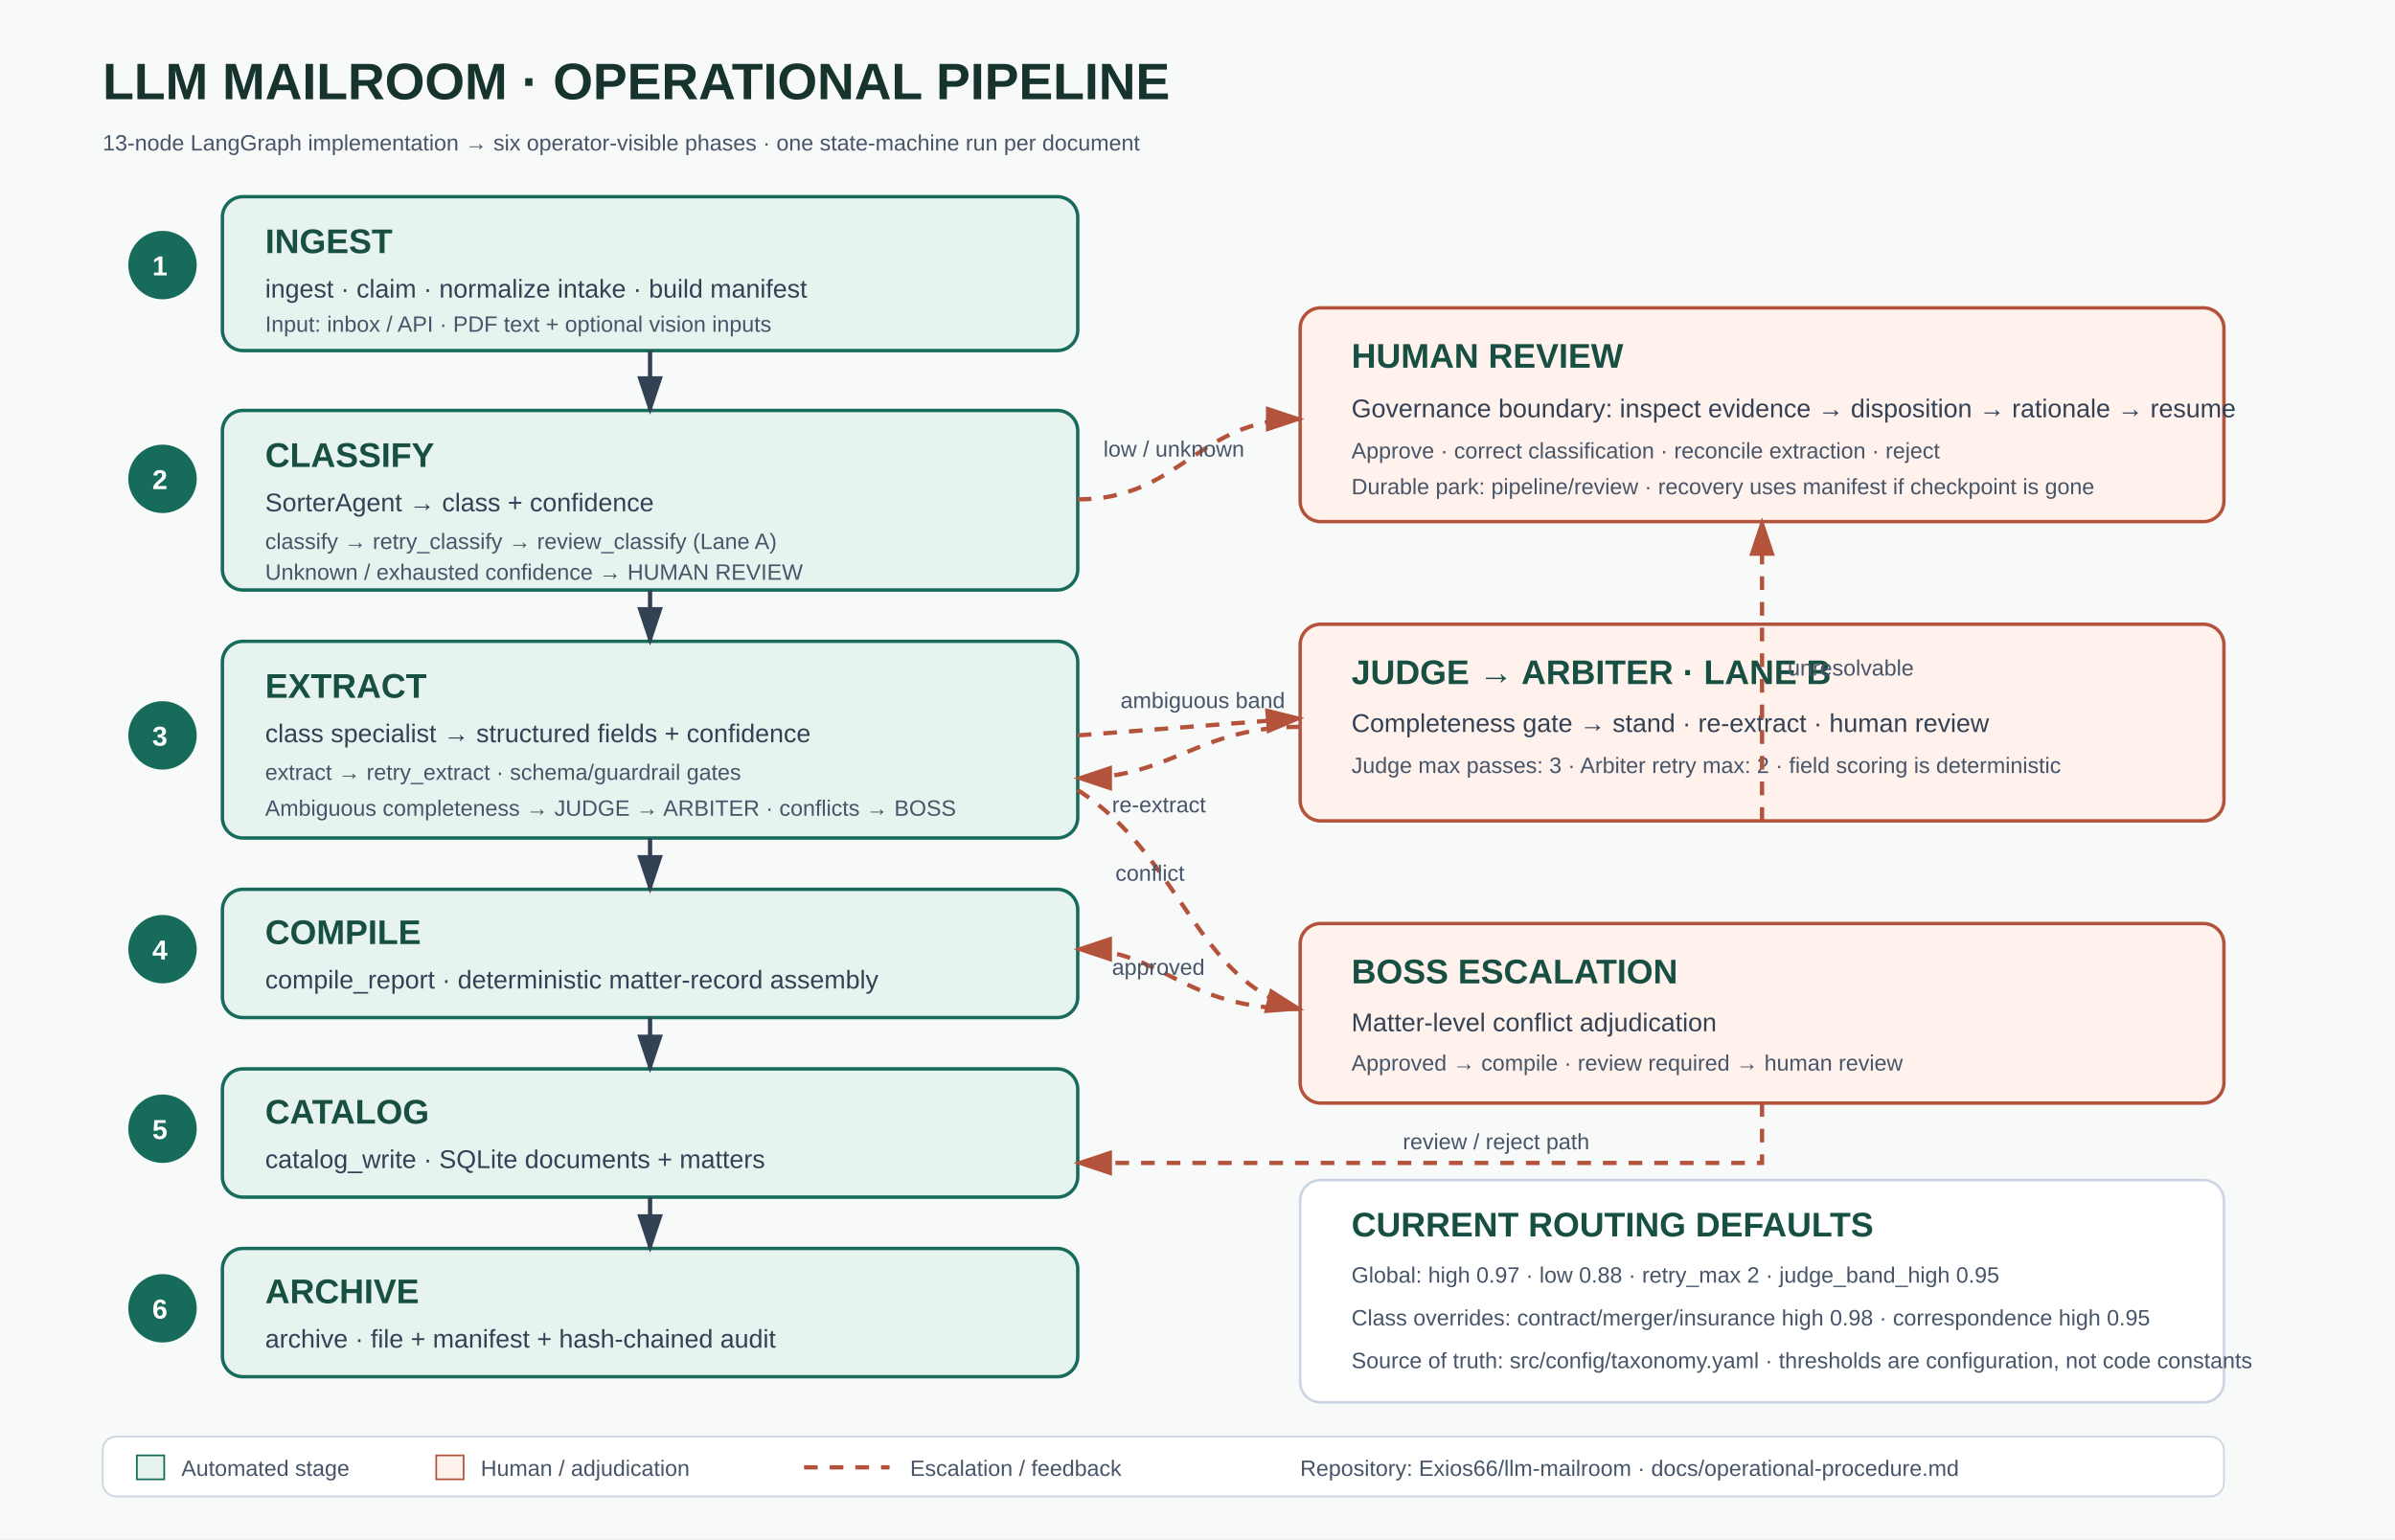
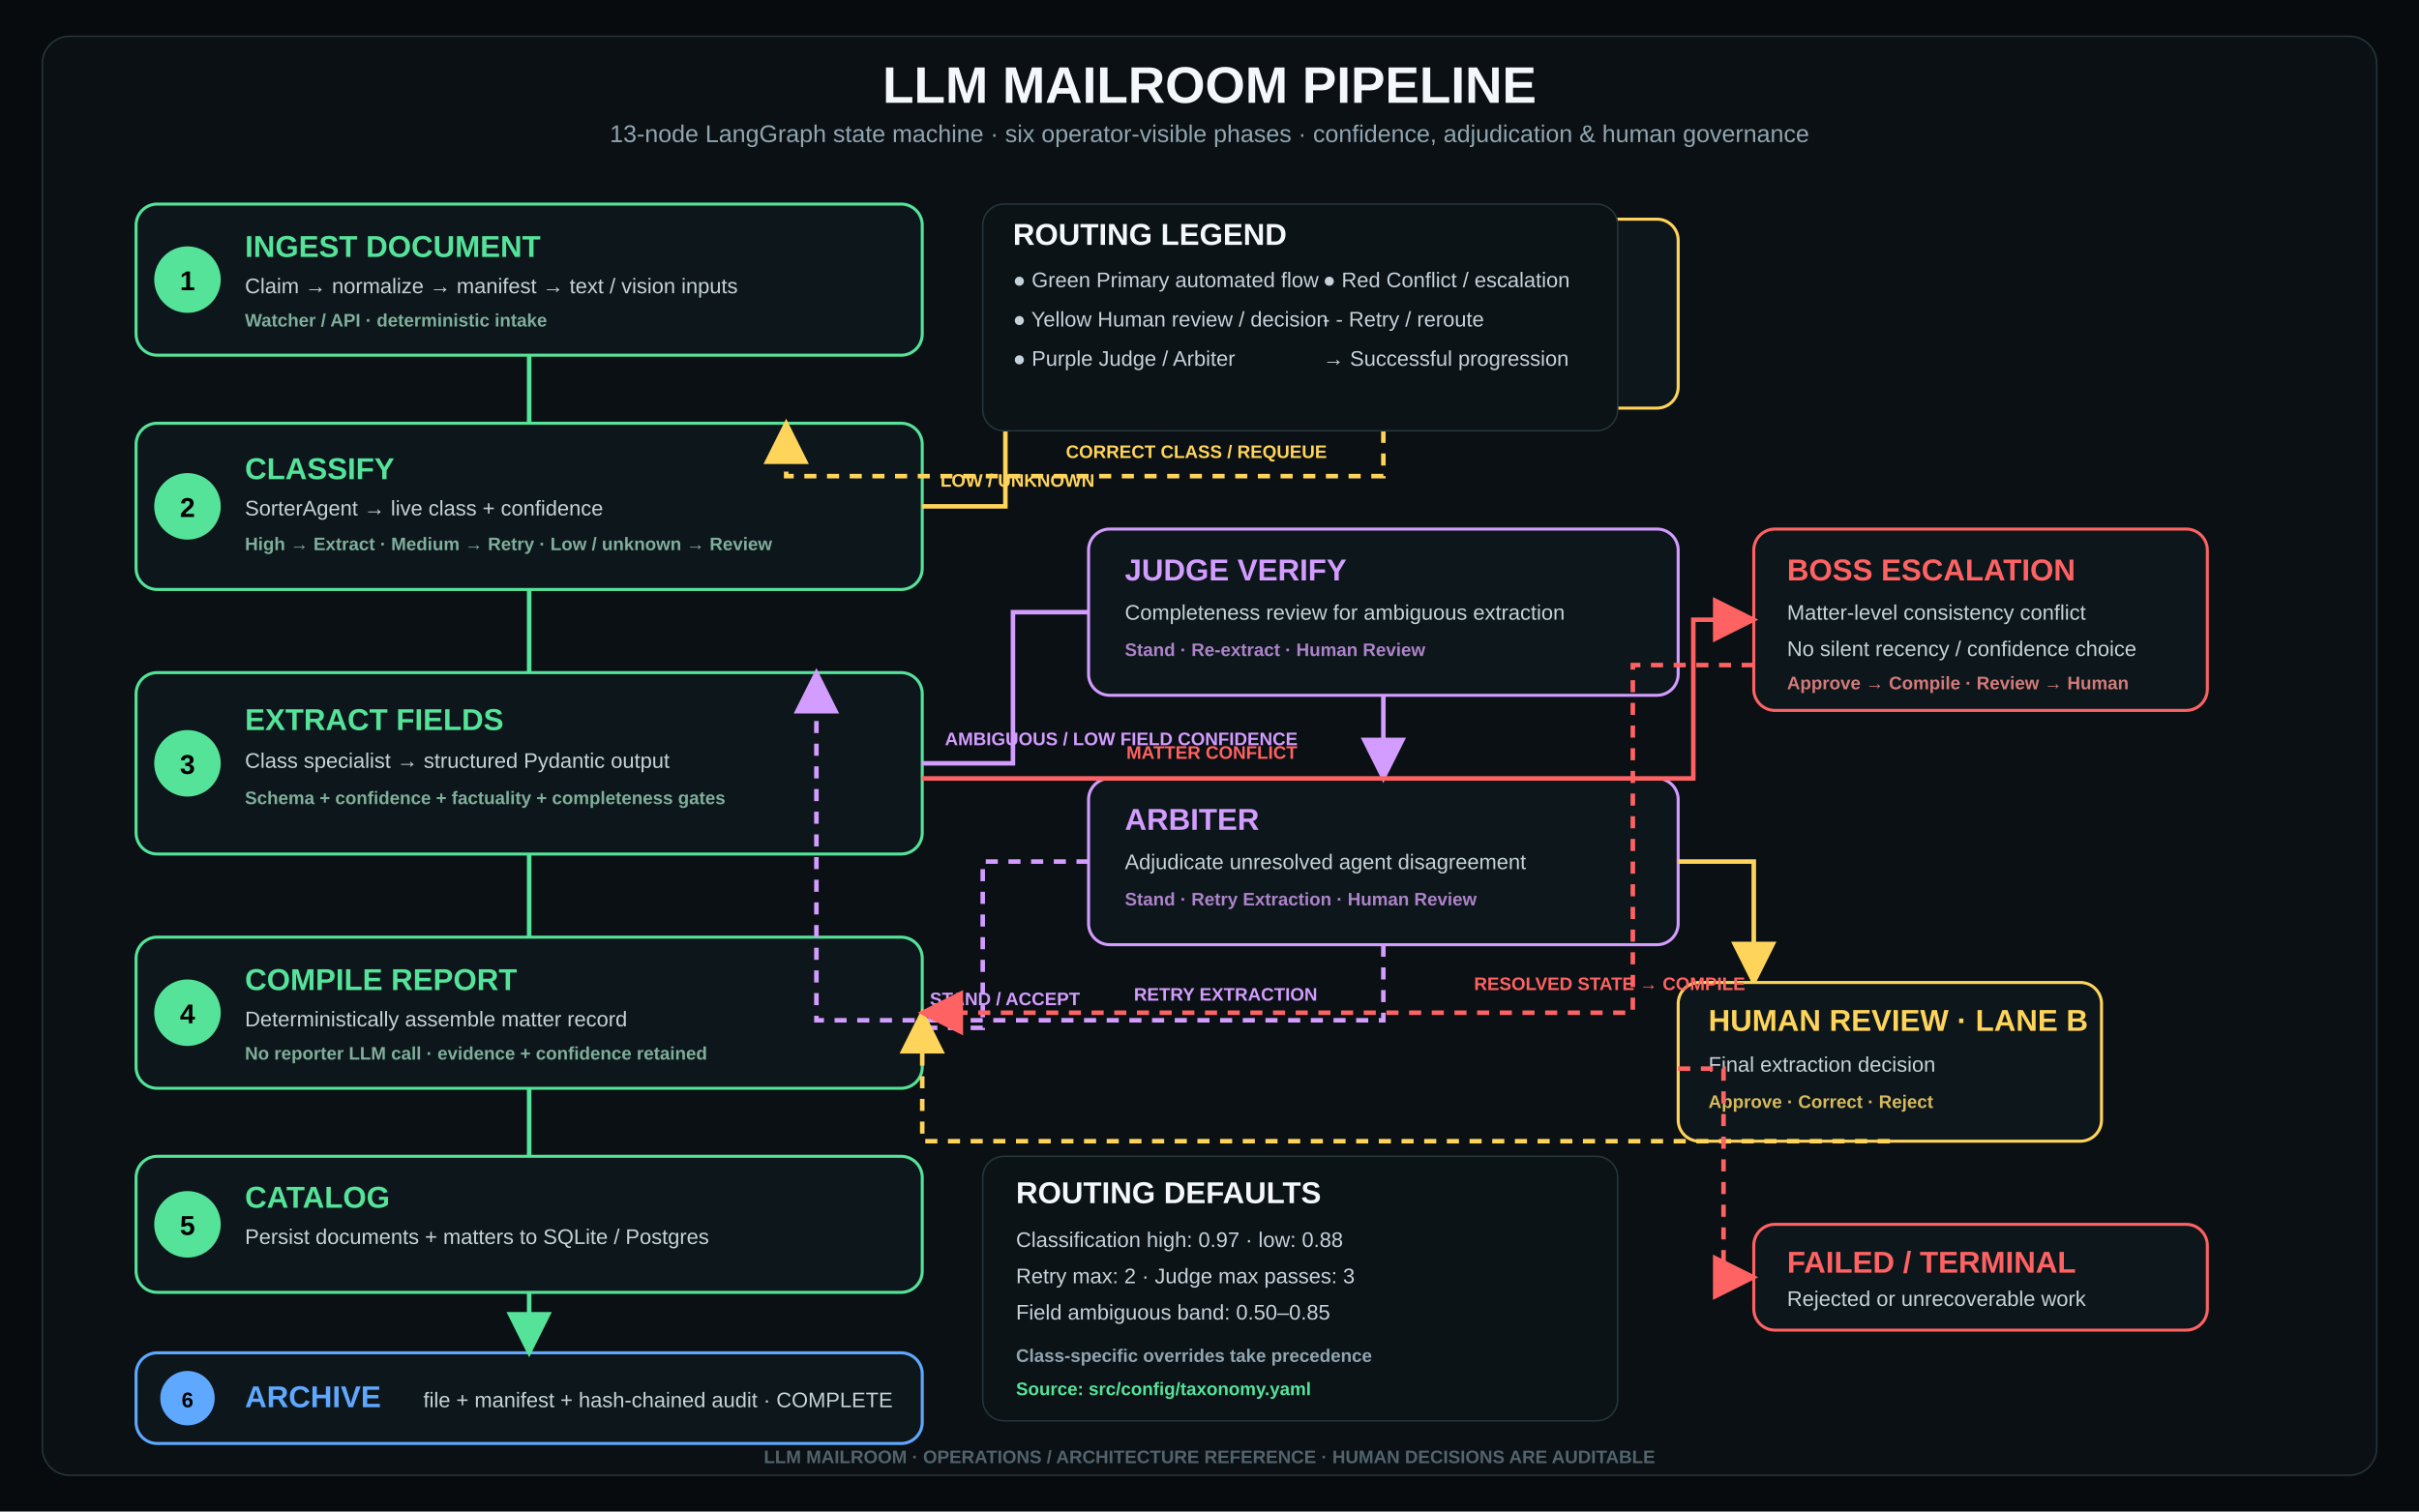
- <svg xmlns="http://www.w3.org/2000/svg" width="1400" height="900" viewBox="0 0 1400 900" role="img" aria-labelledby="title desc">
+ <svg xmlns="http://www.w3.org/2000/svg" width="1600" height="1000" viewBox="0 0 1600 1000">
  <defs>
-     <marker id="arrow" markerWidth="10" markerHeight="10" refX="8" refY="3" orient="auto">
-       <path d="M0,0 L0,6 L9,3 z" fill="#334155" />
+     <marker id="a" markerWidth="10" markerHeight="10" refX="9" refY="5" orient="auto">
+       <path d="M0 0L10 5L0 10Z" fill="#55e39a" />
    </marker>
-     <marker id="redarrow" markerWidth="10" markerHeight="10" refX="8" refY="3" orient="auto">
-       <path d="M0,0 L0,6 L9,3 z" fill="#b4533c" />
+     <marker id="y" markerWidth="10" markerHeight="10" refX="9" refY="5" orient="auto">
+       <path d="M0 0L10 5L0 10Z" fill="#ffd45a" />
    </marker>
-     <style>
-     .bg{fill:#f8faf9}.box{fill:#e7f3ef;stroke:#176b5b;stroke-width:2}.esc{fill:#fff1ec;stroke:#b4533c;stroke-width:2}.title{font:700 30px Arial;fill:#16332d}.head{font:700 20px Arial;fill:#174f43}.body{font:15px Arial;fill:#334155}.small{font:13px Arial;fill:#475569}.num{font:700 16px Arial;fill:#fff}.circle{fill:#176b5b}.line{stroke:#334155;stroke-width:2.5;fill:none;marker-end:url(#arrow)}.rline{stroke:#b4533c;stroke-width:2.5;stroke-dasharray:8 7;fill:none;marker-end:url(#redarrow)}
-   </style>
+     <marker id="p" markerWidth="10" markerHeight="10" refX="9" refY="5" orient="auto">
+       <path d="M0 0L10 5L0 10Z" fill="#d39cff" />
+     </marker>
+     <marker id="r" markerWidth="10" markerHeight="10" refX="9" refY="5" orient="auto">
+       <path d="M0 0L10 5L0 10Z" fill="#ff6262" />
+     </marker>
+     <marker id="w" markerWidth="10" markerHeight="10" refX="9" refY="5" orient="auto">
+       <path d="M0 0L10 5L0 10Z" fill="#d7e2e8" />
+     </marker>
  </defs>
-   <rect class="bg" width="1400" height="900" />
-   <text x="60" y="58" class="title">LLM MAILROOM · OPERATIONAL PIPELINE</text>
-   <text x="60" y="88" class="small">13-node LangGraph implementation → six operator-visible phases · one state-machine run per document</text>
-   <circle class="circle" cx="95" cy="155" r="20" />
-   <text x="89" y="161" class="num">1</text>
-   <rect class="box" x="130" y="115" rx="12" width="500" height="90" />
-   <text x="155" y="148" class="head">INGEST</text>
-   <text x="155" y="174" class="body">ingest · claim · normalize intake · build manifest</text>
-   <text x="155" y="194" class="small">Input: inbox / API · PDF text + optional vision inputs</text>
-   <circle class="circle" cx="95" cy="280" r="20" />
-   <text x="89" y="286" class="num">2</text>
-   <rect class="box" x="130" y="240" rx="12" width="500" height="105" />
-   <text x="155" y="273" class="head">CLASSIFY</text>
-   <text x="155" y="299" class="body">SorterAgent → class + confidence</text>
-   <text x="155" y="321" class="small">classify → retry_classify → review_classify (Lane A)</text>
-   <text x="155" y="339" class="small">Unknown / exhausted confidence → HUMAN REVIEW</text>
-   <circle class="circle" cx="95" cy="430" r="20" />
-   <text x="89" y="436" class="num">3</text>
-   <rect class="box" x="130" y="375" rx="12" width="500" height="115" />
-   <text x="155" y="408" class="head">EXTRACT</text>
-   <text x="155" y="434" class="body">class specialist → structured fields + confidence</text>
-   <text x="155" y="456" class="small">extract → retry_extract · schema/guardrail gates</text>
-   <text x="155" y="477" class="small">Ambiguous completeness → JUDGE → ARBITER · conflicts → BOSS</text>
-   <circle class="circle" cx="95" cy="555" r="20" />
-   <text x="89" y="561" class="num">4</text>
-   <rect class="box" x="130" y="520" rx="12" width="500" height="75" />
-   <text x="155" y="552" class="head">COMPILE</text>
-   <text x="155" y="578" class="body">compile_report · deterministic matter-record assembly</text>
-   <circle class="circle" cx="95" cy="660" r="20" />
-   <text x="89" y="666" class="num">5</text>
-   <rect class="box" x="130" y="625" rx="12" width="500" height="75" />
-   <text x="155" y="657" class="head">CATALOG</text>
-   <text x="155" y="683" class="body">catalog_write · SQLite documents + matters</text>
-   <circle class="circle" cx="95" cy="765" r="20" />
-   <text x="89" y="771" class="num">6</text>
-   <rect class="box" x="130" y="730" rx="12" width="500" height="75" />
-   <text x="155" y="762" class="head">ARCHIVE</text>
-   <text x="155" y="788" class="body">archive · file + manifest + hash-chained audit</text>
-   <path class="line" d="M380 205 L380 240" />
-   <path class="line" d="M380 345 L380 375" />
-   <path class="line" d="M380 490 L380 520" />
-   <path class="line" d="M380 595 L380 625" />
-   <path class="line" d="M380 700 L380 730" />
-   <rect class="esc" x="760" y="180" rx="12" width="540" height="125" />
-   <text x="790" y="215" class="head" fill="#8d3f2b">HUMAN REVIEW</text>
-   <text x="790" y="244" class="body">Governance boundary: inspect evidence → disposition → rationale → resume</text>
-   <text x="790" y="268" class="small">Approve · correct classification · reconcile extraction · reject</text>
-   <text x="790" y="289" class="small">Durable park: pipeline/review · recovery uses manifest if checkpoint is gone</text>
-   <rect class="esc" x="760" y="365" rx="12" width="540" height="115" />
-   <text x="790" y="400" class="head" fill="#8d3f2b">JUDGE → ARBITER · LANE B</text>
-   <text x="790" y="428" class="body">Completeness gate → stand · re-extract · human review</text>
-   <text x="790" y="452" class="small">Judge max passes: 3 · Arbiter retry max: 2 · field scoring is deterministic</text>
-   <rect class="esc" x="760" y="540" rx="12" width="540" height="105" />
-   <text x="790" y="575" class="head" fill="#8d3f2b">BOSS ESCALATION</text>
-   <text x="790" y="603" class="body">Matter-level conflict adjudication</text>
-   <text x="790" y="626" class="small">Approved → compile · review required → human review</text>
-   <path class="rline" d="M630 292 C690 292 700 245 760 245" />
-   <text x="645" y="267" class="small" fill="#8d3f2b">low / unknown</text>
-   <path class="rline" d="M630 430 L760 420" />
-   <text x="655" y="414" class="small" fill="#8d3f2b">ambiguous band</text>
-   <path class="rline" d="M630 462 C690 500 700 575 760 590" />
-   <text x="652" y="515" class="small" fill="#8d3f2b">conflict</text>
-   <path class="rline" d="M1030 480 L1030 305" />
-   <text x="1045" y="395" class="small" fill="#8d3f2b">unresolvable</text>
-   <path class="rline" d="M760 425 C700 425 685 455 630 455" />
-   <text x="650" y="475" class="small" fill="#8d3f2b">re-extract</text>
-   <path class="rline" d="M760 590 C690 590 680 555 630 555" />
-   <text x="650" y="570" class="small" fill="#8d3f2b">approved</text>
-   <path class="rline" d="M1030 645 L1030 680 L630 680" />
-   <text x="820" y="672" class="small" fill="#8d3f2b">review / reject path</text>
-   <rect x="760" y="690" rx="12" width="540" height="130" fill="#fff" stroke="#cbd5e1" stroke-width="1.5" />
-   <text x="790" y="723" class="head">CURRENT ROUTING DEFAULTS</text>
-   <text x="790" y="750" class="small">Global: high 0.97 · low 0.88 · retry_max 2 · judge_band_high 0.95</text>
-   <text x="790" y="775" class="small">Class overrides: contract/merger/insurance high 0.98 · correspondence high 0.95</text>
-   <text x="790" y="800" class="small">Source of truth: src/config/taxonomy.yaml · thresholds are configuration, not code constants</text>
-   <rect x="60" y="840" width="1240" height="35" rx="8" fill="#fff" stroke="#cbd5e1" />
-   <rect x="80" y="851" width="16" height="14" fill="#e7f3ef" stroke="#176b5b" />
-   <text x="106" y="863" class="small">Automated stage</text>
-   <rect x="255" y="851" width="16" height="14" fill="#fff1ec" stroke="#b4533c" />
-   <text x="281" y="863" class="small">Human / adjudication</text>
-   <line x1="470" y1="858" x2="520" y2="858" stroke="#b4533c" stroke-width="2.5" stroke-dasharray="8 7" />
-   <text x="532" y="863" class="small">Escalation / feedback</text>
-   <text x="760" y="863" class="small">Repository: Exios66/llm-mailroom · docs/operational-procedure.md</text>
+   <rect width="1600" height="1000" fill="#070b0d" />
+   <rect x="28" y="24" width="1544" height="952" rx="18" fill="#0a1013" stroke="#26353c" />
+   <g font-family="Arial,sans-serif">
+     <text x="800" y="68" text-anchor="middle" font-size="34" font-weight="700" fill="#f4f8fb">LLM MAILROOM PIPELINE</text>
+     <text x="800" y="94" text-anchor="middle" font-size="16" fill="#91a5b1">13-node LangGraph state machine · six operator-visible phases · confidence, adjudication &amp; human governance</text>
+     <g>
+       <rect x="90" y="135" width="520" height="100" rx="14" fill="#0d171b" stroke="#55e39a" stroke-width="2" />
+       <circle cx="124" cy="185" r="22" fill="#55e39a" />
+       <text x="124" y="192" text-anchor="middle" font-size="18" font-weight="700">1</text>
+       <text x="162" y="170" font-size="20" font-weight="700" fill="#55e39a">INGEST DOCUMENT</text>
+       <text x="162" y="194" font-size="14" fill="#c6d2d9">Claim → normalize → manifest → text / vision inputs</text>
+       <text x="162" y="216" font-size="12" font-weight="600" fill="#7fae9b">Watcher / API · deterministic intake</text>
+       <rect x="90" y="280" width="520" height="110" rx="14" fill="#0d171b" stroke="#55e39a" stroke-width="2" />
+       <circle cx="124" cy="335" r="22" fill="#55e39a" />
+       <text x="124" y="342" text-anchor="middle" font-size="18" font-weight="700">2</text>
+       <text x="162" y="317" font-size="20" font-weight="700" fill="#55e39a">CLASSIFY</text>
+       <text x="162" y="341" font-size="14" fill="#c6d2d9">SorterAgent → live class + confidence</text>
+       <text x="162" y="364" font-size="12" font-weight="600" fill="#7fae9b">High → Extract · Medium → Retry · Low / unknown → Review</text>
+       <rect x="90" y="445" width="520" height="120" rx="14" fill="#0d171b" stroke="#55e39a" stroke-width="2" />
+       <circle cx="124" cy="505" r="22" fill="#55e39a" />
+       <text x="124" y="512" text-anchor="middle" font-size="18" font-weight="700">3</text>
+       <text x="162" y="483" font-size="20" font-weight="700" fill="#55e39a">EXTRACT FIELDS</text>
+       <text x="162" y="508" font-size="14" fill="#c6d2d9">Class specialist → structured Pydantic output</text>
+       <text x="162" y="532" font-size="12" font-weight="600" fill="#7fae9b">Schema + confidence + factuality + completeness gates</text>
+       <rect x="90" y="620" width="520" height="100" rx="14" fill="#0d171b" stroke="#55e39a" stroke-width="2" />
+       <circle cx="124" cy="670" r="22" fill="#55e39a" />
+       <text x="124" y="677" text-anchor="middle" font-size="18" font-weight="700">4</text>
+       <text x="162" y="655" font-size="20" font-weight="700" fill="#55e39a">COMPILE REPORT</text>
+       <text x="162" y="679" font-size="14" fill="#c6d2d9">Deterministically assemble matter record</text>
+       <text x="162" y="701" font-size="12" font-weight="600" fill="#7fae9b">No reporter LLM call · evidence + confidence retained</text>
+       <rect x="90" y="765" width="520" height="90" rx="14" fill="#0d171b" stroke="#55e39a" stroke-width="2" />
+       <circle cx="124" cy="810" r="22" fill="#55e39a" />
+       <text x="124" y="817" text-anchor="middle" font-size="18" font-weight="700">5</text>
+       <text x="162" y="799" font-size="20" font-weight="700" fill="#55e39a">CATALOG</text>
+       <text x="162" y="823" font-size="14" fill="#c6d2d9">Persist documents + matters to SQLite / Postgres</text>
+       <rect x="90" y="895" width="520" height="60" rx="14" fill="#0d171b" stroke="#5fa8ff" stroke-width="2" />
+       <circle cx="124" cy="925" r="18" fill="#5fa8ff" />
+       <text x="124" y="931" text-anchor="middle" font-size="14" font-weight="700">6</text>
+       <text x="162" y="931" font-size="20" font-weight="700" fill="#5fa8ff">ARCHIVE</text>
+       <text x="280" y="931" font-size="14" fill="#c6d2d9">file + manifest + hash-chained audit · COMPLETE</text>
+       <path d="M350 235V280M350 390V445M350 565V620M350 720V765M350 855V895" stroke="#55e39a" stroke-width="3" fill="none" marker-end="url(#a)" />
+     </g>
+     <rect x="720" y="145" width="390" height="125" rx="14" fill="#0d171b" stroke="#ffd45a" stroke-width="2" />
+     <text x="744" y="179" font-size="20" font-weight="700" fill="#ffd45a">HUMAN REVIEW · LANE A</text>
+     <text x="744" y="206" font-size="14" fill="#c6d2d9">Governance boundary for ambiguous intake</text>
+     <text x="744" y="229" font-size="14" fill="#c6d2d9">Approve · Correct class · Reject</text>
+     <text x="744" y="251" font-size="12" font-weight="600" fill="#d6b95b">Resolution is attributable and audited</text>
+     <path d="M610 335H665V207H720" stroke="#ffd45a" stroke-width="3" fill="none" marker-end="url(#y)" />
+     <text x="622" y="322" font-size="12" font-weight="600" fill="#ffd45a">LOW / UNKNOWN</text>
+     <path d="M915 270V315H520V280" stroke="#ffd45a" stroke-width="3" stroke-dasharray="8 7" fill="none" marker-end="url(#y)" />
+     <text x="705" y="303" font-size="12" font-weight="600" fill="#ffd45a">CORRECT CLASS / REQUEUE</text>
+     <rect x="720" y="350" width="390" height="110" rx="14" fill="#0d171b" stroke="#d39cff" stroke-width="2" />
+     <text x="744" y="384" font-size="20" font-weight="700" fill="#d39cff">JUDGE VERIFY</text>
+     <text x="744" y="410" font-size="14" fill="#c6d2d9">Completeness review for ambiguous extraction</text>
+     <text x="744" y="434" font-size="12" font-weight="600" fill="#ad83c9">Stand · Re-extract · Human Review</text>
+     <rect x="720" y="515" width="390" height="110" rx="14" fill="#0d171b" stroke="#d39cff" stroke-width="2" />
+     <text x="744" y="549" font-size="20" font-weight="700" fill="#d39cff">ARBITER</text>
+     <text x="744" y="575" font-size="14" fill="#c6d2d9">Adjudicate unresolved agent disagreement</text>
+     <text x="744" y="599" font-size="12" font-weight="600" fill="#ad83c9">Stand · Retry Extraction · Human Review</text>
+     <path d="M610 505H670V405H720M915 460V515" stroke="#d39cff" stroke-width="3" fill="none" marker-end="url(#p)" />
+     <text x="625" y="493" font-size="12" font-weight="600" fill="#d39cff">AMBIGUOUS / LOW FIELD CONFIDENCE</text>
+     <path d="M720 570H650V680H610M915 625V675H540V445" stroke="#d39cff" stroke-width="3" stroke-dasharray="8 7" fill="none" marker-end="url(#p)" />
+     <text x="615" y="665" font-size="12" font-weight="600" fill="#d39cff">STAND / ACCEPT</text>
+     <text x="750" y="662" font-size="12" font-weight="600" fill="#d39cff">RETRY EXTRACTION</text>
+     <path d="M1110 570H1160V650" stroke="#ffd45a" stroke-width="3" fill="none" marker-end="url(#y)" />
+     <rect x="1110" y="650" width="280" height="105" rx="14" fill="#0d171b" stroke="#ffd45a" stroke-width="2" />
+     <text x="1130" y="682" font-size="20" font-weight="700" fill="#ffd45a">HUMAN REVIEW · LANE B</text>
+     <text x="1130" y="709" font-size="14" fill="#c6d2d9">Final extraction decision</text>
+     <text x="1130" y="733" font-size="12" font-weight="600" fill="#d6b95b">Approve · Correct · Reject</text>
+     <path d="M1250 755H610V670" stroke="#ffd45a" stroke-width="3" stroke-dasharray="8 7" fill="none" marker-end="url(#y)" />
+     <rect x="1160" y="350" width="300" height="120" rx="14" fill="#0d171b" stroke="#ff6262" stroke-width="2" />
+     <text x="1182" y="384" font-size="20" font-weight="700" fill="#ff6262">BOSS ESCALATION</text>
+     <text x="1182" y="410" font-size="14" fill="#c6d2d9">Matter-level consistency conflict</text>
+     <text x="1182" y="434" font-size="14" fill="#c6d2d9">No silent recency / confidence choice</text>
+     <text x="1182" y="456" font-size="12" font-weight="600" fill="#d47a7a">Approve → Compile · Review → Human</text>
+     <path d="M610 515H1120V410H1160" stroke="#ff6262" stroke-width="3" fill="none" marker-end="url(#r)" />
+     <text x="745" y="502" font-size="12" font-weight="600" fill="#ff6262">MATTER CONFLICT</text>
+     <path d="M1160 440H1080V670H610" stroke="#ff6262" stroke-width="3" stroke-dasharray="8 7" fill="none" marker-end="url(#r)" />
+     <text x="975" y="655" font-size="12" font-weight="600" fill="#ff6262">RESOLVED STATE → COMPILE</text>
+     <rect x="1160" y="810" width="300" height="70" rx="14" fill="#0d171b" stroke="#ff6262" stroke-width="2" />
+     <text x="1182" y="842" font-size="20" font-weight="700" fill="#ff6262">FAILED / TERMINAL</text>
+     <text x="1182" y="864" font-size="14" fill="#c6d2d9">Rejected or unrecoverable work</text>
+     <path d="M1110 707H1140V845H1160" stroke="#ff6262" stroke-width="3" stroke-dasharray="8 7" fill="none" marker-end="url(#r)" />
+     <rect x="650" y="765" width="420" height="175" rx="14" fill="#0b1317" stroke="#26353c" />
+     <text x="672" y="796" font-size="20" font-weight="700" fill="#f4f8fb">ROUTING DEFAULTS</text>
+     <text x="672" y="825" font-size="14" fill="#c6d2d9">Classification high: 0.97 · low: 0.88</text>
+     <text x="672" y="849" font-size="14" fill="#c6d2d9">Retry max: 2 · Judge max passes: 3</text>
+     <text x="672" y="873" font-size="14" fill="#c6d2d9">Field ambiguous band: 0.50–0.85</text>
+     <text x="672" y="901" font-size="12" font-weight="600" fill="#91a5b1">Class-specific overrides take precedence</text>
+     <text x="672" y="923" font-size="12" font-weight="600" fill="#55e39a">Source: src/config/taxonomy.yaml</text>
+     <rect x="650" y="135" width="420" height="150" rx="14" fill="#0b1317" stroke="#26353c" />
+     <text x="670" y="162" font-size="20" font-weight="700" fill="#f4f8fb">ROUTING LEGEND</text>
+     <text x="670" y="190" font-size="14" fill="#c6d2d9">● Green  Primary automated flow</text>
+     <text x="670" y="216" font-size="14" fill="#c6d2d9">● Yellow  Human review / decision</text>
+     <text x="670" y="242" font-size="14" fill="#c6d2d9">● Purple  Judge / Arbiter</text>
+     <text x="875" y="190" font-size="14" fill="#c6d2d9">● Red  Conflict / escalation</text>
+     <text x="875" y="216" font-size="14" fill="#c6d2d9">- - Retry / reroute</text>
+     <text x="875" y="242" font-size="14" fill="#c6d2d9">→ Successful progression</text>
+     <text x="800" y="968" text-anchor="middle" font-size="12" font-weight="600" fill="#52636d">LLM MAILROOM · OPERATIONS / ARCHITECTURE REFERENCE · HUMAN DECISIONS ARE AUDITABLE</text>
+   </g>
</svg>
